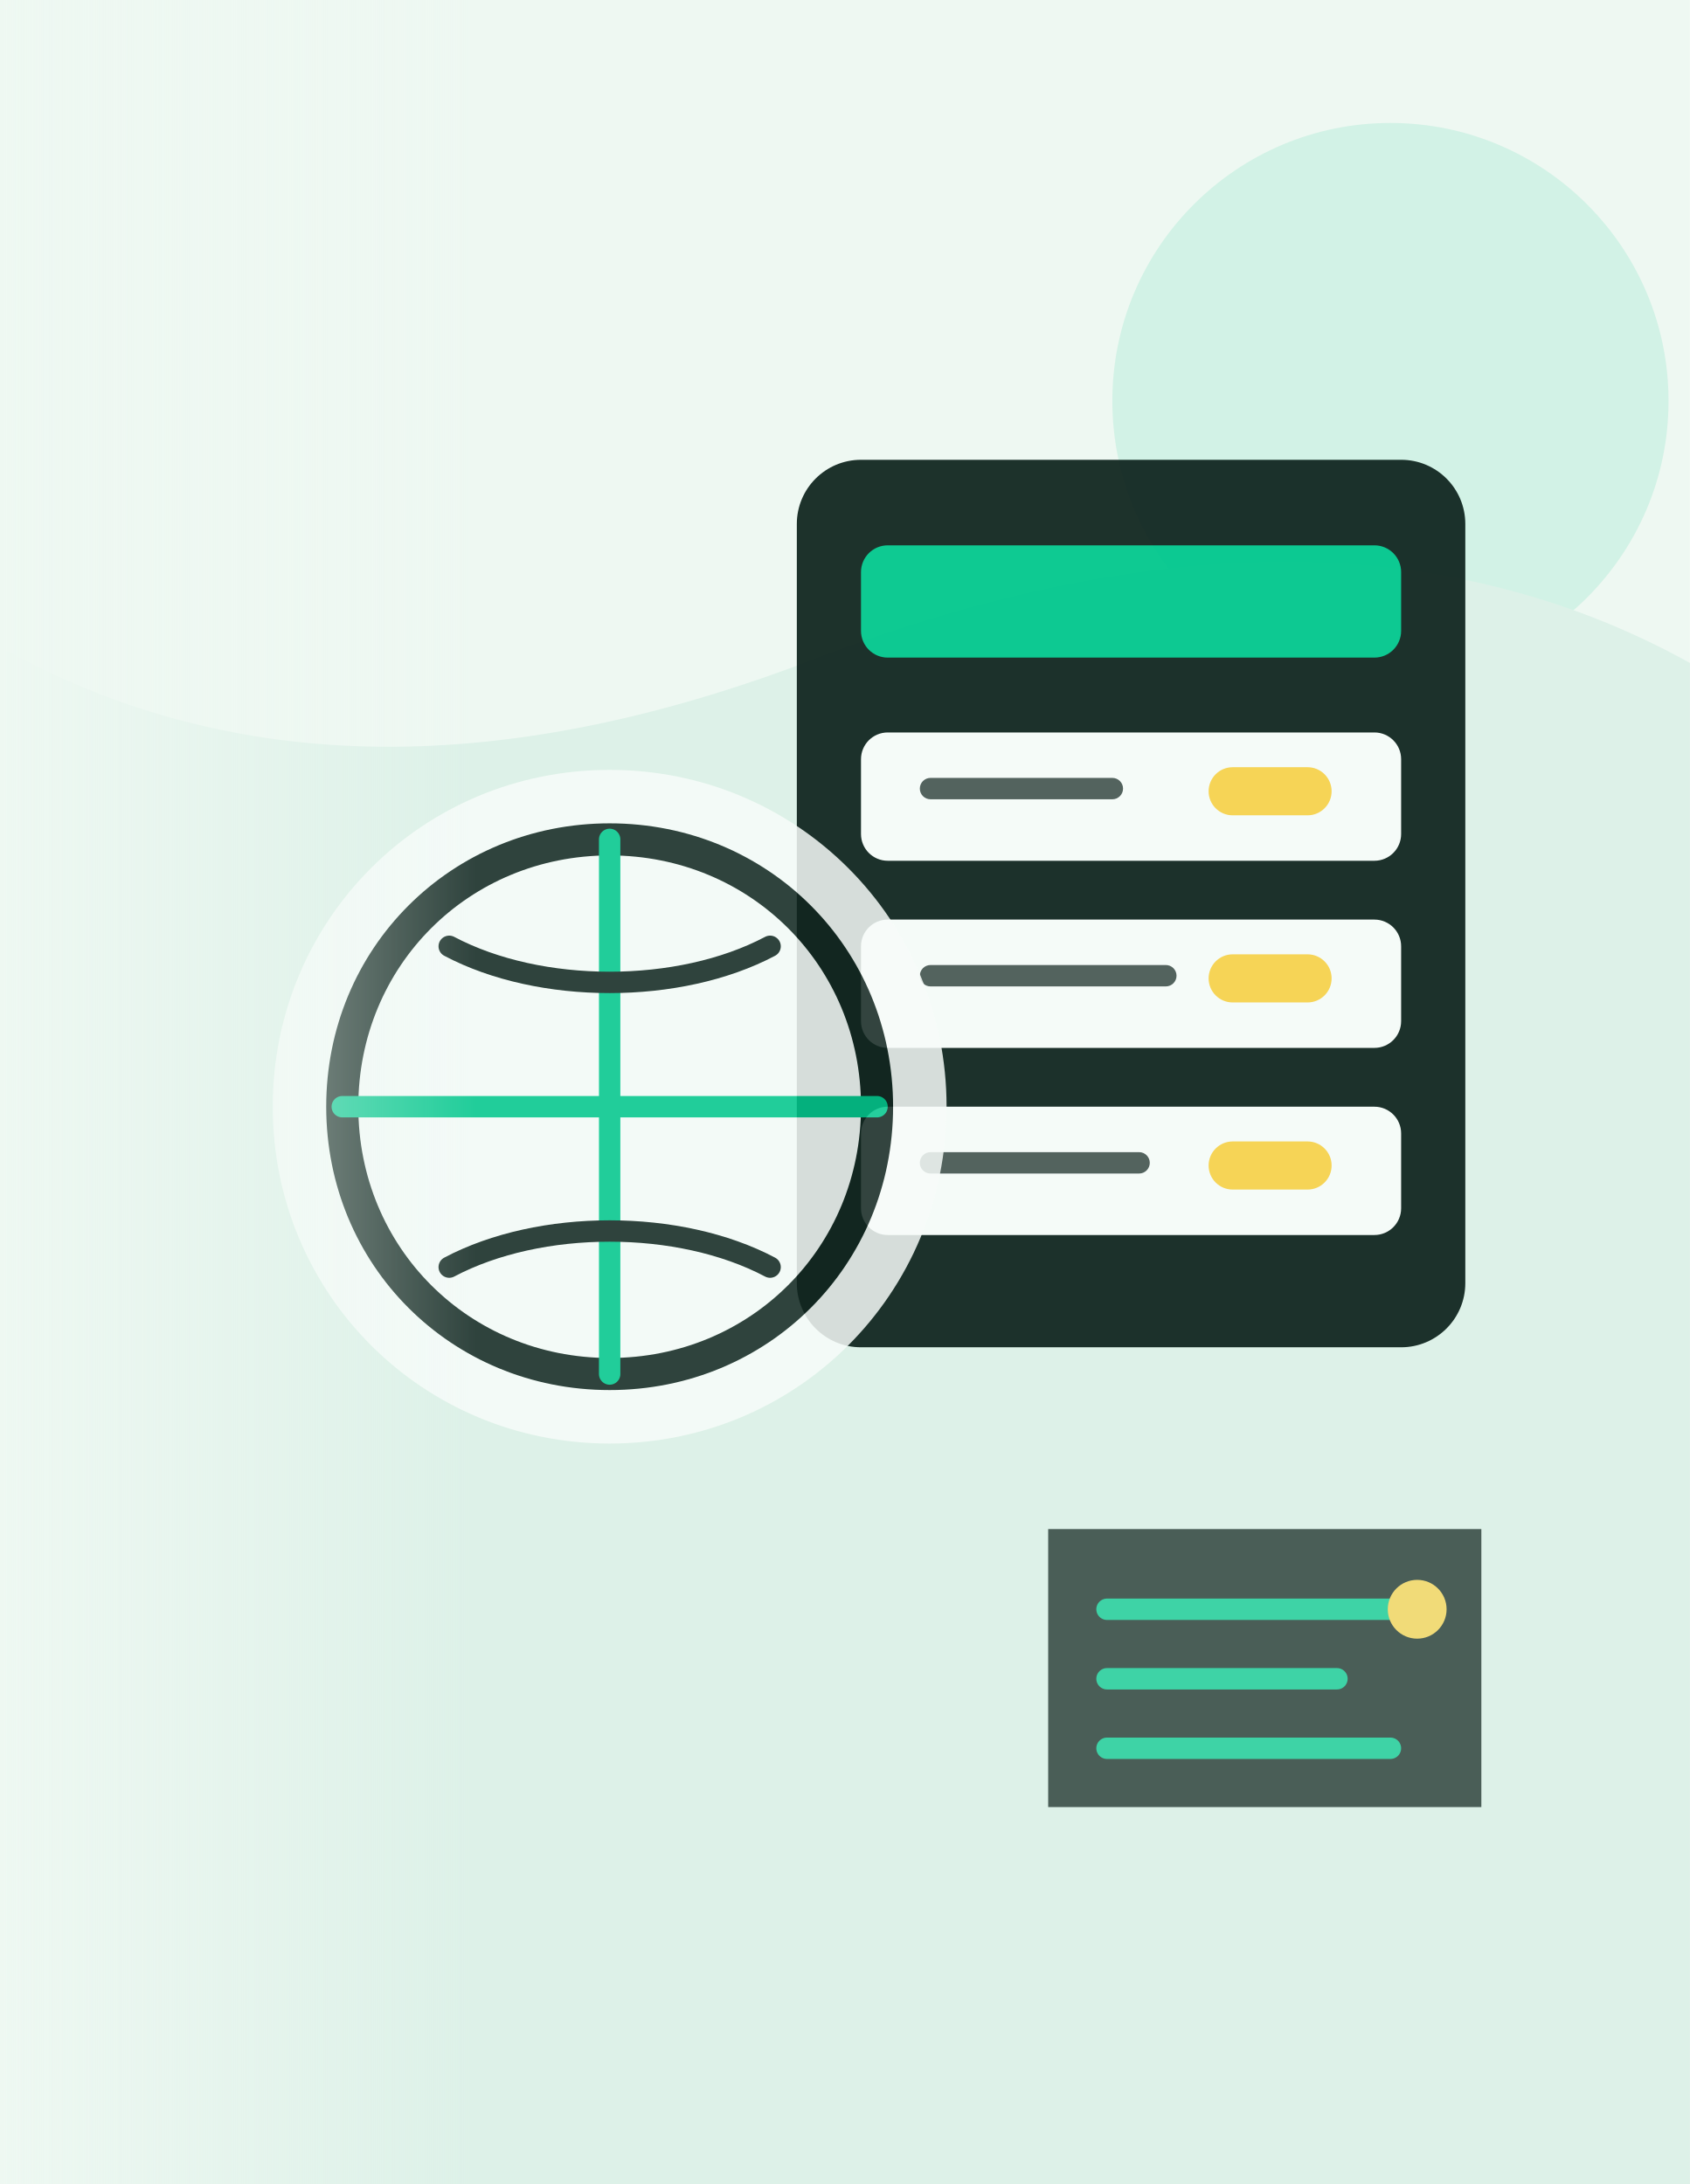
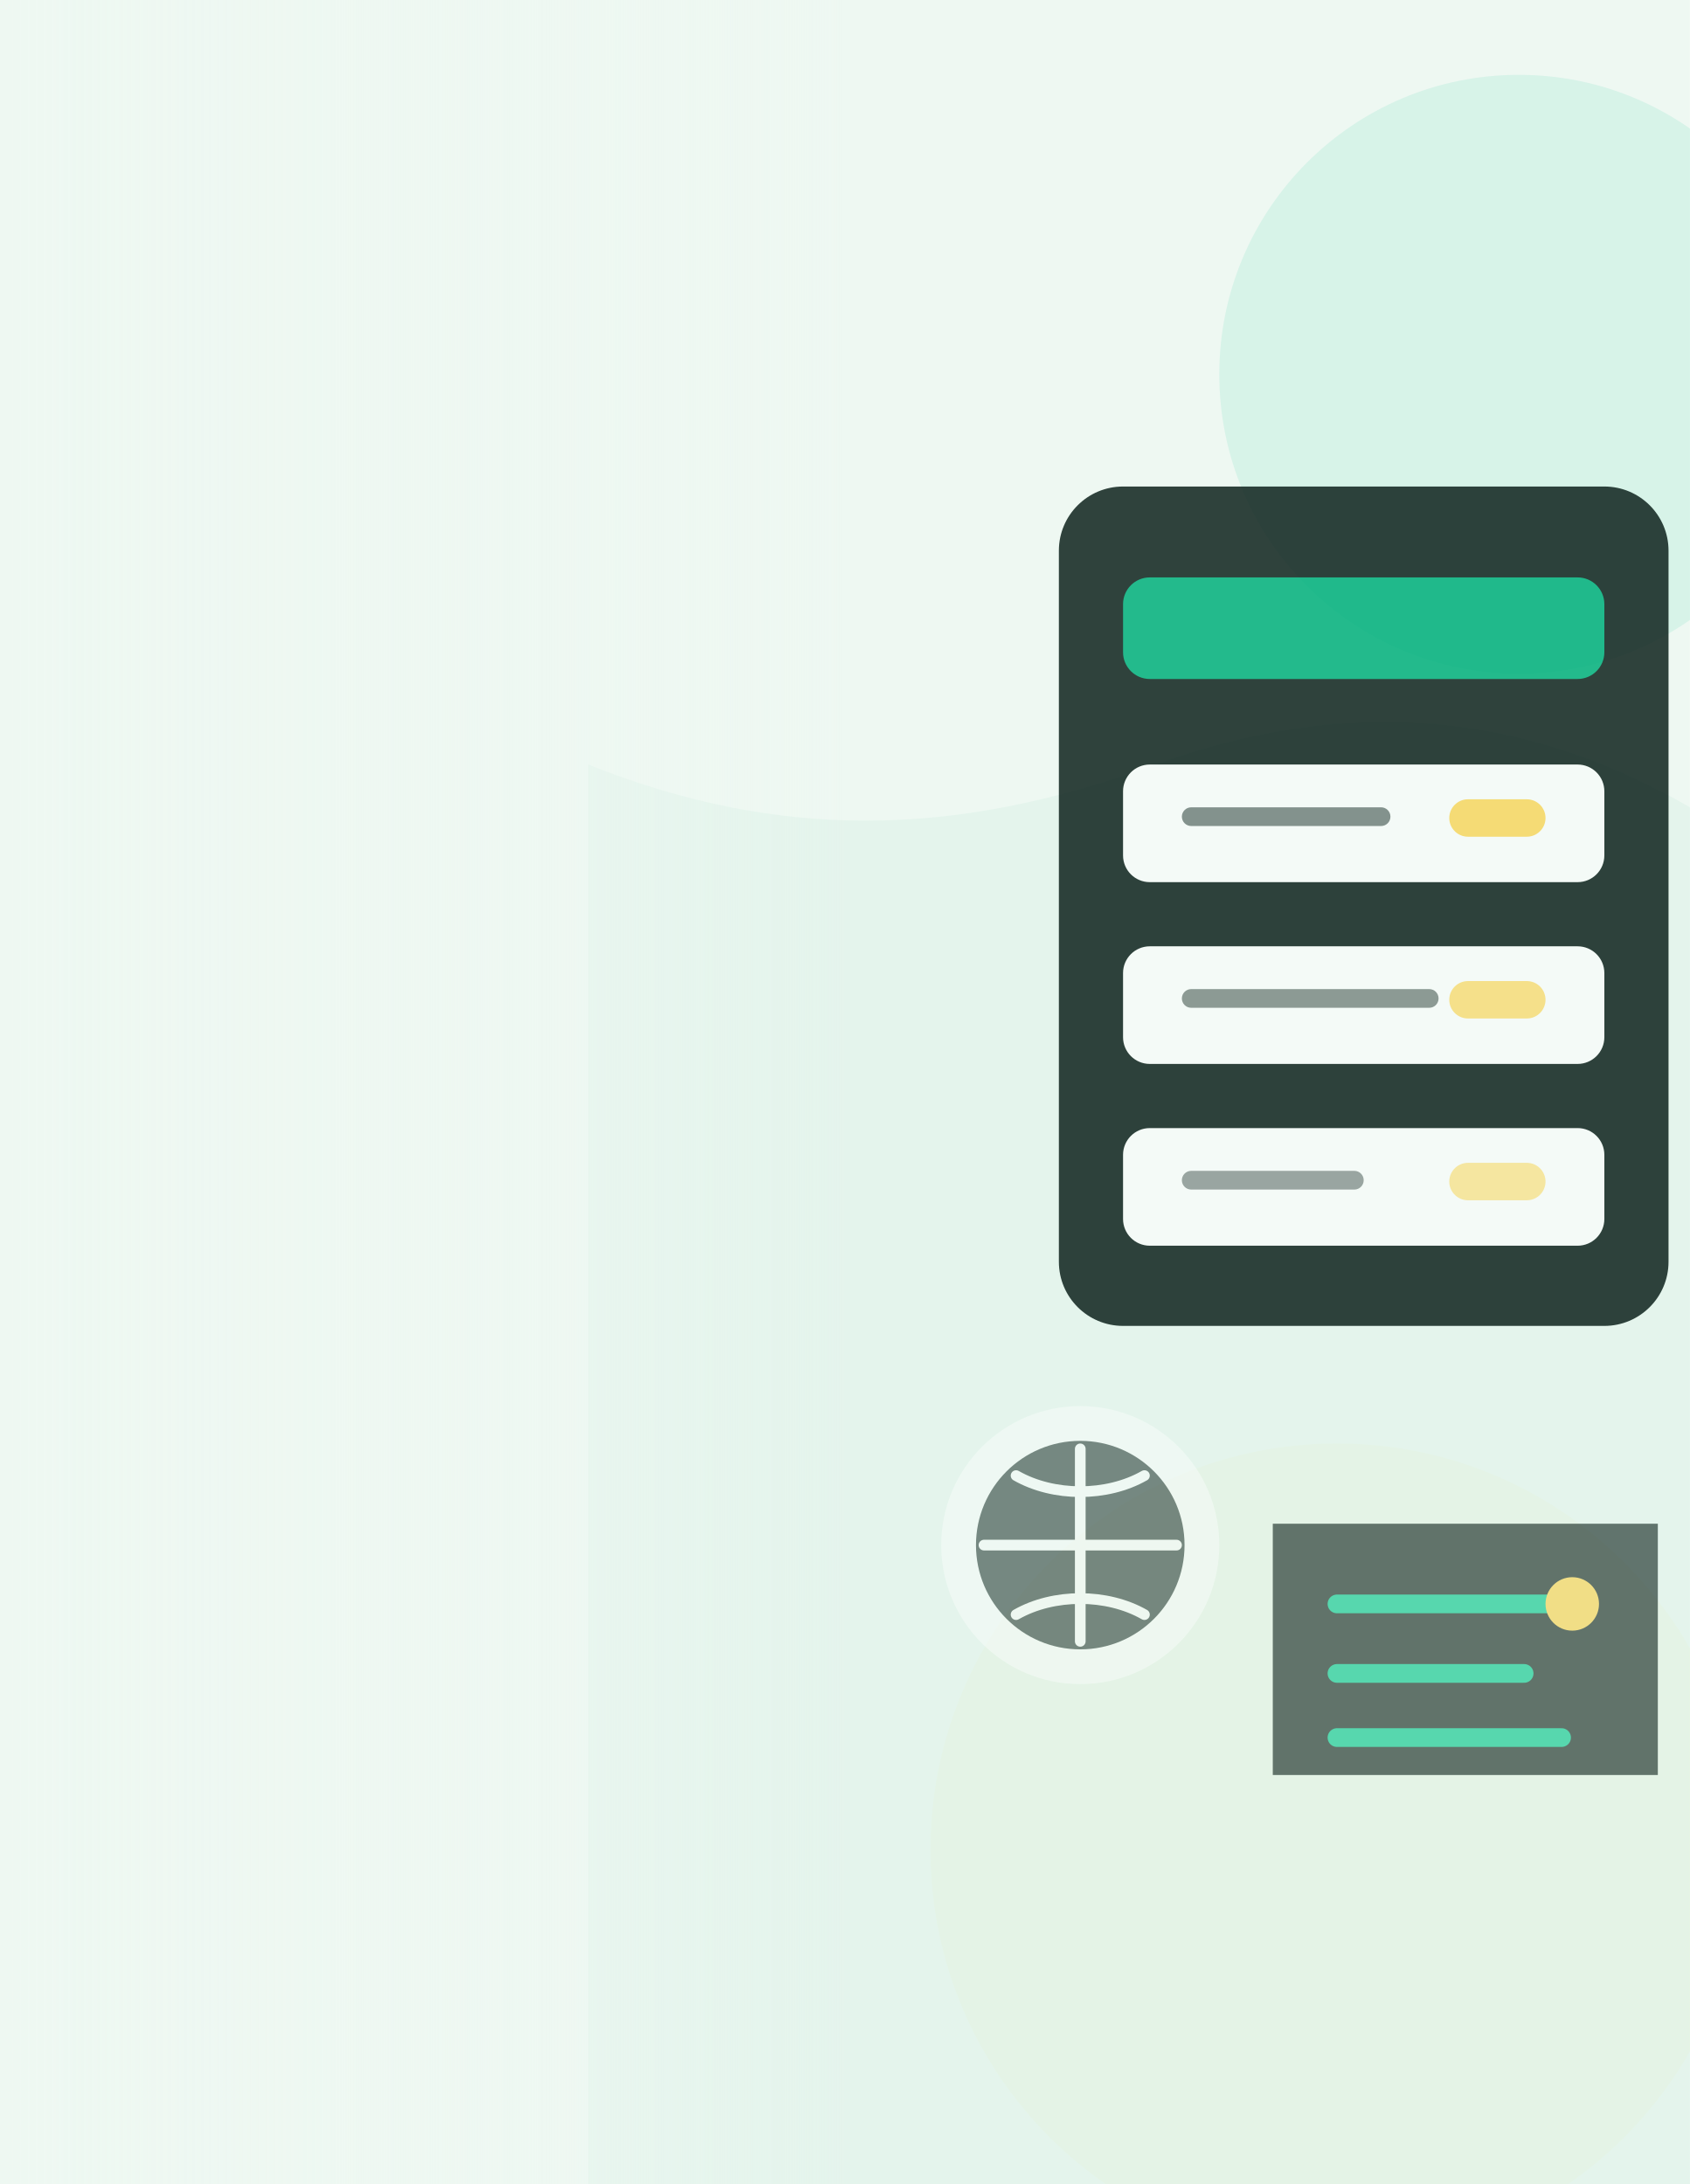
<svg xmlns="http://www.w3.org/2000/svg" width="632" height="817" viewBox="0 0 632 817" fill="none">
  <rect width="632" height="817" fill="#EEF8F2" />
-   <circle cx="520" cy="150" r="104" fill="#00C78C" fill-opacity="0.12" />
-   <circle cx="390" cy="660" r="156" fill="#F8D24C" fill-opacity="0.12" />
-   <path d="M632 248C542 198 432 198 306 246C182 294 82 288 0 242V817H632V248Z" fill="#DDF1E8" />
-   <g opacity="0.94">
-     <rect x="298" y="172" width="250" height="332" rx="24" fill="#10251F" />
-     <rect x="322" y="204" width="202" height="42" rx="10" fill="#00C78C" />
-     <rect x="322" y="274" width="202" height="48" rx="10" fill="#F7FCF9" />
-     <rect x="344" y="291" width="76" height="8" rx="4" fill="#10251F" fill-opacity="0.75" />
-     <rect x="452" y="287" width="46" height="18" rx="9" fill="#F8D24C" />
-     <rect x="322" y="344" width="202" height="48" rx="10" fill="#F7FCF9" />
-     <rect x="344" y="361" width="96" height="8" rx="4" fill="#10251F" fill-opacity="0.75" />
-     <rect x="452" y="357" width="46" height="18" rx="9" fill="#F8D24C" />
-     <rect x="322" y="414" width="202" height="48" rx="10" fill="#F7FCF9" />
-     <rect x="344" y="431" width="86" height="8" rx="4" fill="#10251F" fill-opacity="0.75" />
-     <rect x="452" y="427" width="46" height="18" rx="9" fill="#F8D24C" />
+   <circle cx="568" cy="140" r="112" fill="#00C78C" fill-opacity="0.10" />
+   <circle cx="500" cy="692" r="152" fill="#F8D24C" fill-opacity="0.10" />
+   <path d="M632 302C570 266 504 260 432 286C356 314 290 314 220 286V817H632V302Z" fill="#DDF1E8" fill-opacity="0.62" />
+   <g opacity="0.86">
+     <rect x="396" y="182" width="228" height="314" rx="24" fill="#10251F" />
+     <rect x="420" y="216" width="180" height="38" rx="10" fill="#00C78C" fill-opacity="0.86" />
+     <rect x="420" y="286" width="180" height="44" rx="10" fill="#F7FCF9" />
+     <rect x="442" y="302" width="78" height="7" rx="3.5" fill="#10251F" fill-opacity="0.56" />
+     <rect x="542" y="299" width="36" height="14" rx="7" fill="#F8D24C" fill-opacity="0.86" />
+     <rect x="420" y="354" width="180" height="44" rx="10" fill="#F7FCF9" />
+     <rect x="442" y="370" width="96" height="7" rx="3.5" fill="#10251F" fill-opacity="0.52" />
+     <rect x="542" y="367" width="36" height="14" rx="7" fill="#F8D24C" fill-opacity="0.72" />
+     <rect x="420" y="422" width="180" height="44" rx="10" fill="#F7FCF9" />
+     <rect x="442" y="438" width="68" height="7" rx="3.5" fill="#10251F" fill-opacity="0.46" />
+     <rect x="542" y="435" width="36" height="14" rx="7" fill="#F8D24C" fill-opacity="0.58" />
  </g>
-   <g opacity="0.85">
-     <path d="M102 414C102 344 158 288 228 288C298 288 354 344 354 414C354 484 298 540 228 540C158 540 102 484 102 414Z" fill="#F7FCF9" />
-     <path d="M128 414C128 358 172 314 228 314C284 314 328 358 328 414C328 470 284 514 228 514C172 514 128 470 128 414Z" stroke="#10251F" stroke-width="12" />
-     <path d="M228 314V514M128 414H328" stroke="#00C78C" stroke-width="8" stroke-linecap="round" />
-     <path d="M168 354C202 372 254 372 288 354M168 474C202 456 254 456 288 474" stroke="#10251F" stroke-width="8" stroke-linecap="round" />
+   <g opacity="0.62">
+     <path d="M476 570H620V664H476V570Z" fill="#10251F" />
+     <path d="M500 600H590M500 626H570M500 650H584" stroke="#00C78C" stroke-width="7" stroke-linecap="round" />
+     <circle cx="588" cy="600" r="10" fill="#F8D24C" />
  </g>
-   <g opacity="0.72">
-     <path d="M392 572H554V676H392V572Z" fill="#10251F" />
-     <path d="M414 602H532M414 628H500M414 654H520" stroke="#00C78C" stroke-width="8" stroke-linecap="round" />
-     <circle cx="530" cy="602" r="11" fill="#F8D24C" />
+   <g opacity="0.52">
+     <circle cx="404" cy="578" r="52" fill="#F7FCF9" />
+     <circle cx="404" cy="578" r="39" fill="#10251F" />
+     <path d="M404 542V614M368 578H440" stroke="#F7FCF9" stroke-width="4" stroke-linecap="round" />
+     <path d="M380 552C394 560 414 560 428 552M380 604C394 596 414 596 428 604" stroke="#F7FCF9" stroke-width="4" stroke-linecap="round" />
  </g>
-   <rect width="178" height="817" fill="url(#fadeRight)" />
+   <rect width="320" height="817" fill="url(#fadeRight)" />
  <defs>
-     <linearGradient id="fadeRight" x1="178" y1="408.5" x2="0" y2="408.5" gradientUnits="userSpaceOnUse">
+     <linearGradient id="fadeRight" x1="320" y1="408.5" x2="0" y2="408.5" gradientUnits="userSpaceOnUse">
      <stop stop-color="#EEF8F2" stop-opacity="0" />
+       <stop offset="0.62" stop-color="#EEF8F2" stop-opacity="0.84" />
      <stop offset="1" stop-color="#EEF8F2" />
    </linearGradient>
  </defs>
</svg>
